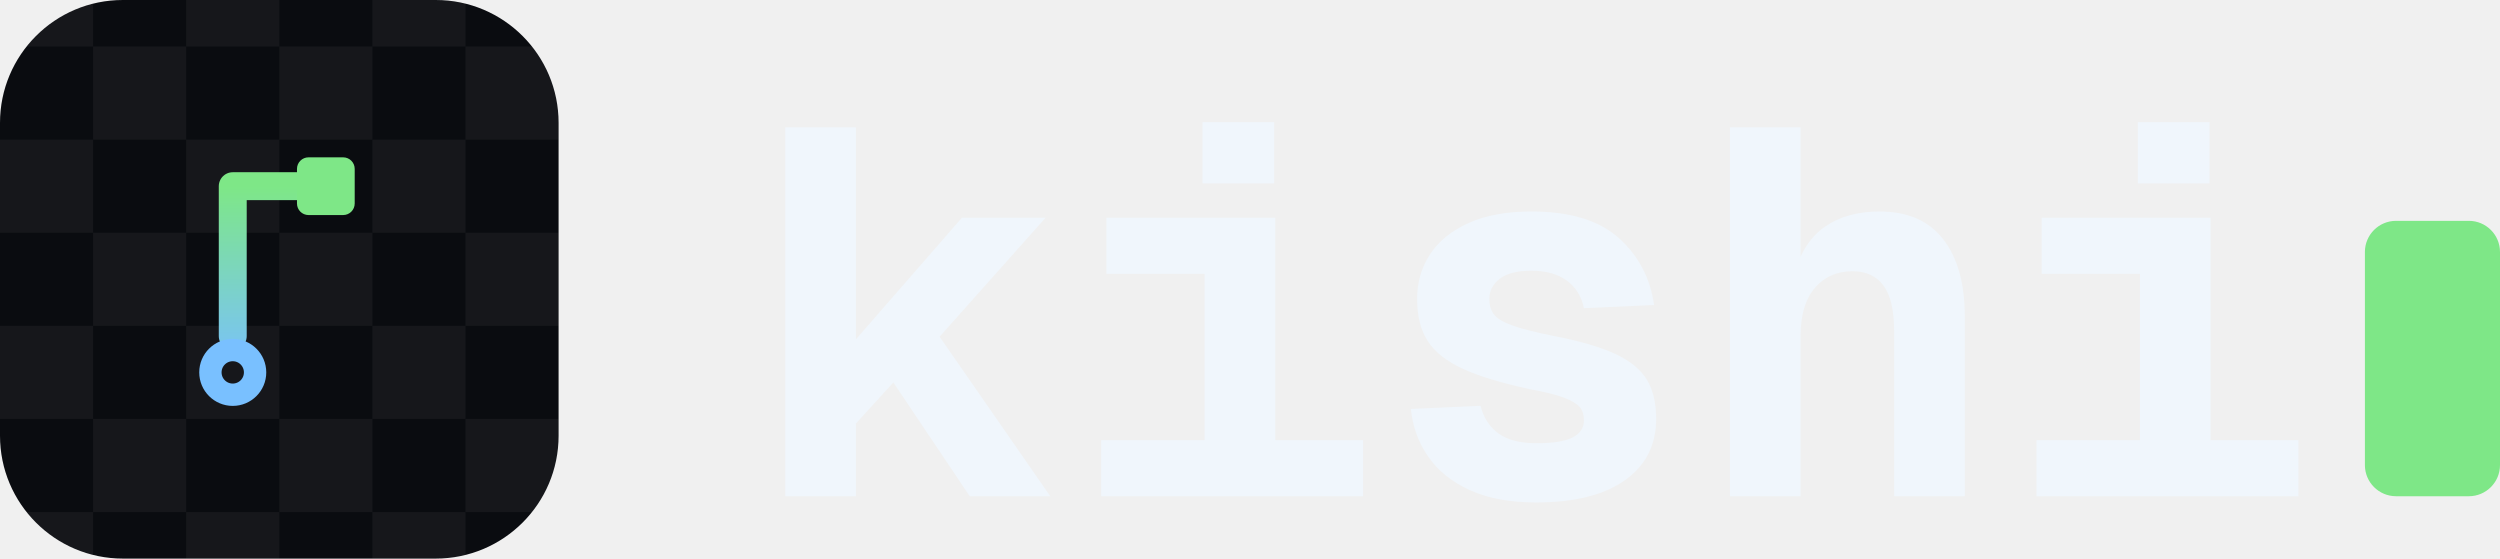
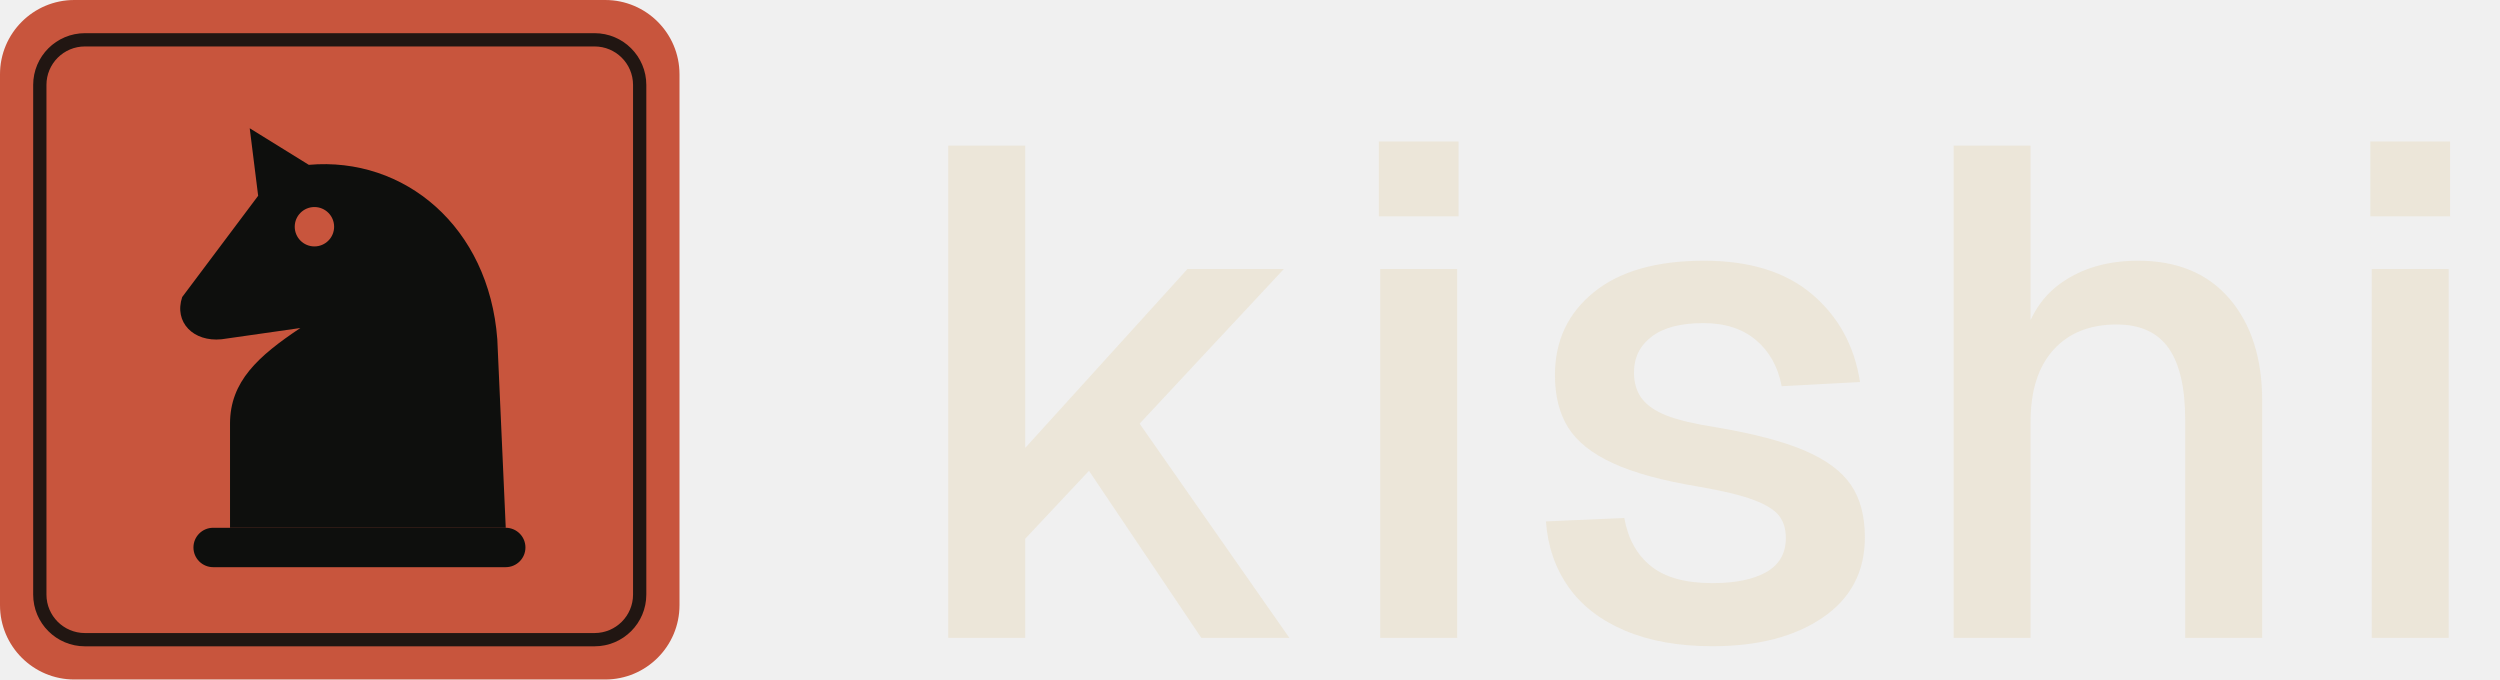
- <svg xmlns="http://www.w3.org/2000/svg" viewBox="0 -955 4811.25 1075" role="img" aria-label="Kishi">
-   <g transform="translate(0 -955) scale(2.09961)">
-     <defs>
-       <linearGradient id="g" x1="0" y1="341.333" x2="0" y2="170.667" gradientUnits="userSpaceOnUse">
-         <stop offset="0" stop-color="#79c0ff" />
-         <stop offset="1" stop-color="#7ee787" />
-       </linearGradient>
-       <clipPath id="k">
-         <rect width="512" height="512" rx="112.64" />
-       </clipPath>
-     </defs>
-     <g clip-path="url(#k)">
-       <rect width="512" height="512" fill="#0a0c10" />
-       <g fill="#ffffff" fill-opacity="0.05">
-         <rect x="0" y="-42.667" width="85.333" height="85.333" />
-         <rect x="170.667" y="-42.667" width="85.333" height="85.333" />
-         <rect x="341.333" y="-42.667" width="85.333" height="85.333" />
-         <rect x="85.333" y="42.667" width="85.333" height="85.333" />
-         <rect x="256" y="42.667" width="85.333" height="85.333" />
-         <rect x="426.667" y="42.667" width="85.333" height="85.333" />
-         <rect x="0" y="128" width="85.333" height="85.333" />
-         <rect x="170.667" y="128" width="85.333" height="85.333" />
-         <rect x="341.333" y="128" width="85.333" height="85.333" />
-         <rect x="85.333" y="213.333" width="85.333" height="85.333" />
-         <rect x="256" y="213.333" width="85.333" height="85.333" />
-         <rect x="426.667" y="213.333" width="85.333" height="85.333" />
-         <rect x="0" y="298.667" width="85.333" height="85.333" />
-         <rect x="170.667" y="298.667" width="85.333" height="85.333" />
-         <rect x="341.333" y="298.667" width="85.333" height="85.333" />
-         <rect x="85.333" y="384" width="85.333" height="85.333" />
-         <rect x="256" y="384" width="85.333" height="85.333" />
-         <rect x="426.667" y="384" width="85.333" height="85.333" />
-         <rect x="0" y="469.333" width="85.333" height="85.333" />
-         <rect x="170.667" y="469.333" width="85.333" height="85.333" />
-         <rect x="341.333" y="469.333" width="85.333" height="85.333" />
-       </g>
-       <path d="M213.333 308.053 V170.667 H272.213" fill="none" stroke="url(#g)" stroke-width="25.6" stroke-linecap="round" stroke-linejoin="round" />
-       <circle cx="213.333" cy="341.333" r="20.48" fill="none" stroke="#79c0ff" stroke-width="20.48" />
-       <rect x="272.213" y="144.213" width="52.907" height="52.907" rx="10.581" fill="#7ee787" />
+ <svg xmlns="http://www.w3.org/2000/svg" viewBox="0 -920 3605.6 980" role="img" aria-label="Kishi">
+   <g transform="translate(0 -920) scale(1.91406)">
+     <rect x="0" y="0" width="512" height="512" rx="56" fill="#c8553d" />
+     <rect x="30" y="30" width="452" height="452" rx="34" fill="none" stroke="#0e0f0d" stroke-width="10" opacity="0.9" />
+     <g transform="translate(256 262) scale(1.06) translate(-254 -276)">
+       <path d="M176 404 L176 330 C176 300 196 282 226 262 L170 270 C150 272 136 258 142 240 L196 168 L190 120 L232 146 C300 140 360 190 366 270 L372 404 Z" fill="#0e0f0d" />
+       <circle cx="236" cy="190" r="14" fill="#c8553d" />
+       <rect x="150" y="404" width="236" height="28" rx="14" fill="#0e0f0d" />
    </g>
  </g>
-   <g transform="translate(1451.25 0)">
-     <path fill="#f0f6fc" d="M60 -710H196V-302L400 -536H561L357 -307L570 0H415L268 -219L196 -140V0H60ZM867 -536H1003V0H867ZM668 -108H1172V0H668ZM678 -536H978V-428H678ZM863 -720H1001V-602H863ZM1264 -168 1398 -174Q1407 -139 1433.0 -120.5Q1459 -102 1506 -102Q1553 -102 1575.0 -113.0Q1597 -124 1597 -146Q1597 -162 1589.0 -171.5Q1581 -181 1559.0 -189.5Q1537 -198 1493 -206Q1410 -224 1363.5 -245.5Q1317 -267 1296.5 -298.5Q1276 -330 1276 -380Q1276 -427 1300.5 -465.0Q1325 -503 1374.5 -525.5Q1424 -548 1496 -548Q1607 -548 1664.0 -497.0Q1721 -446 1732 -368L1597 -362Q1590 -396 1564.0 -415.0Q1538 -434 1496 -434Q1455 -434 1435.0 -418.5Q1415 -403 1415 -380Q1415 -360 1425.0 -348.5Q1435 -337 1461.0 -328.0Q1487 -319 1536 -309Q1614 -294 1657.0 -274.0Q1700 -254 1718.0 -224.5Q1736 -195 1736 -149Q1736 -73 1675.5 -30.5Q1615 12 1505 12Q1430 12 1378.0 -11.5Q1326 -35 1297.5 -76.0Q1269 -117 1264 -168ZM1878 -710H2014V-421L2003 -431Q2020 -491 2062.0 -519.5Q2104 -548 2166 -548Q2247 -548 2288.5 -494.5Q2330 -441 2330 -346V0H2194V-318Q2194 -378 2173.5 -405.5Q2153 -433 2114 -433Q2069 -433 2041.5 -401.0Q2014 -369 2014 -309V0H1878ZM2667 -536H2803V0H2667ZM2468 -108H2972V0H2468ZM2478 -536H2778V-428H2478ZM2663 -720H2801V-602H2663Z" />
-     <rect x="3100" y="-530" width="260" height="530" rx="60" fill="#7ee787" />
+   <g transform="translate(1293.6 0)">
+     <path fill="#ece6d9" d="M74 -710H185V-274L419 -532H558L350 -309L566 0H439L277 -241L185 -143V0H74ZM697.0 -532H808.0V0H697.0ZM695.0 -716H810.0V-608H695.0ZM936.0 -168 1049.0 -173Q1057.0 -128 1087.5 -103.5Q1118.0 -79 1176.0 -79Q1226.0 -79 1254.0 -95.0Q1282.0 -111 1282.0 -144Q1282.0 -164 1272.0 -176.5Q1262.0 -189 1235.5 -199.0Q1209.0 -209 1157.0 -218Q1078.0 -231 1032.5 -252.0Q987.0 -273 968.0 -303.5Q949.0 -334 949.0 -379Q949.0 -453 1005.0 -498.5Q1061.0 -544 1164.0 -544Q1263.0 -544 1320.0 -495.5Q1377.0 -447 1389.0 -369L1276.0 -363Q1268.0 -405 1239.0 -429.5Q1210.0 -454 1163.0 -454Q1114.0 -454 1088.5 -434.5Q1063.0 -415 1063.0 -383Q1063.0 -360 1074.5 -345.0Q1086.0 -330 1110.5 -320.5Q1135.0 -311 1180.0 -304Q1263.0 -290 1309.5 -270.0Q1356.0 -250 1376.0 -220.5Q1396.0 -191 1396.0 -145Q1396.0 -71 1335.5 -29.5Q1275.0 12 1176.0 12Q1103.0 12 1050.0 -10.5Q997.0 -33 968.5 -73.5Q940.0 -114 936.0 -168ZM1524.0 -710H1635.0V-412L1621.0 -413Q1633.0 -479 1678.5 -511.5Q1724.0 -544 1790.0 -544Q1875.0 -544 1922.0 -489.0Q1969.0 -434 1969.0 -342V0H1858.0V-314Q1858.0 -384 1834.0 -418.0Q1810.0 -452 1759.0 -452Q1701.0 -452 1668.0 -415.5Q1635.0 -379 1635.0 -312V0H1524.0ZM2127.0 -532H2238.0V0H2127.0ZM2125.0 -716H2240.0V-608H2125.0Z" />
  </g>
</svg>
